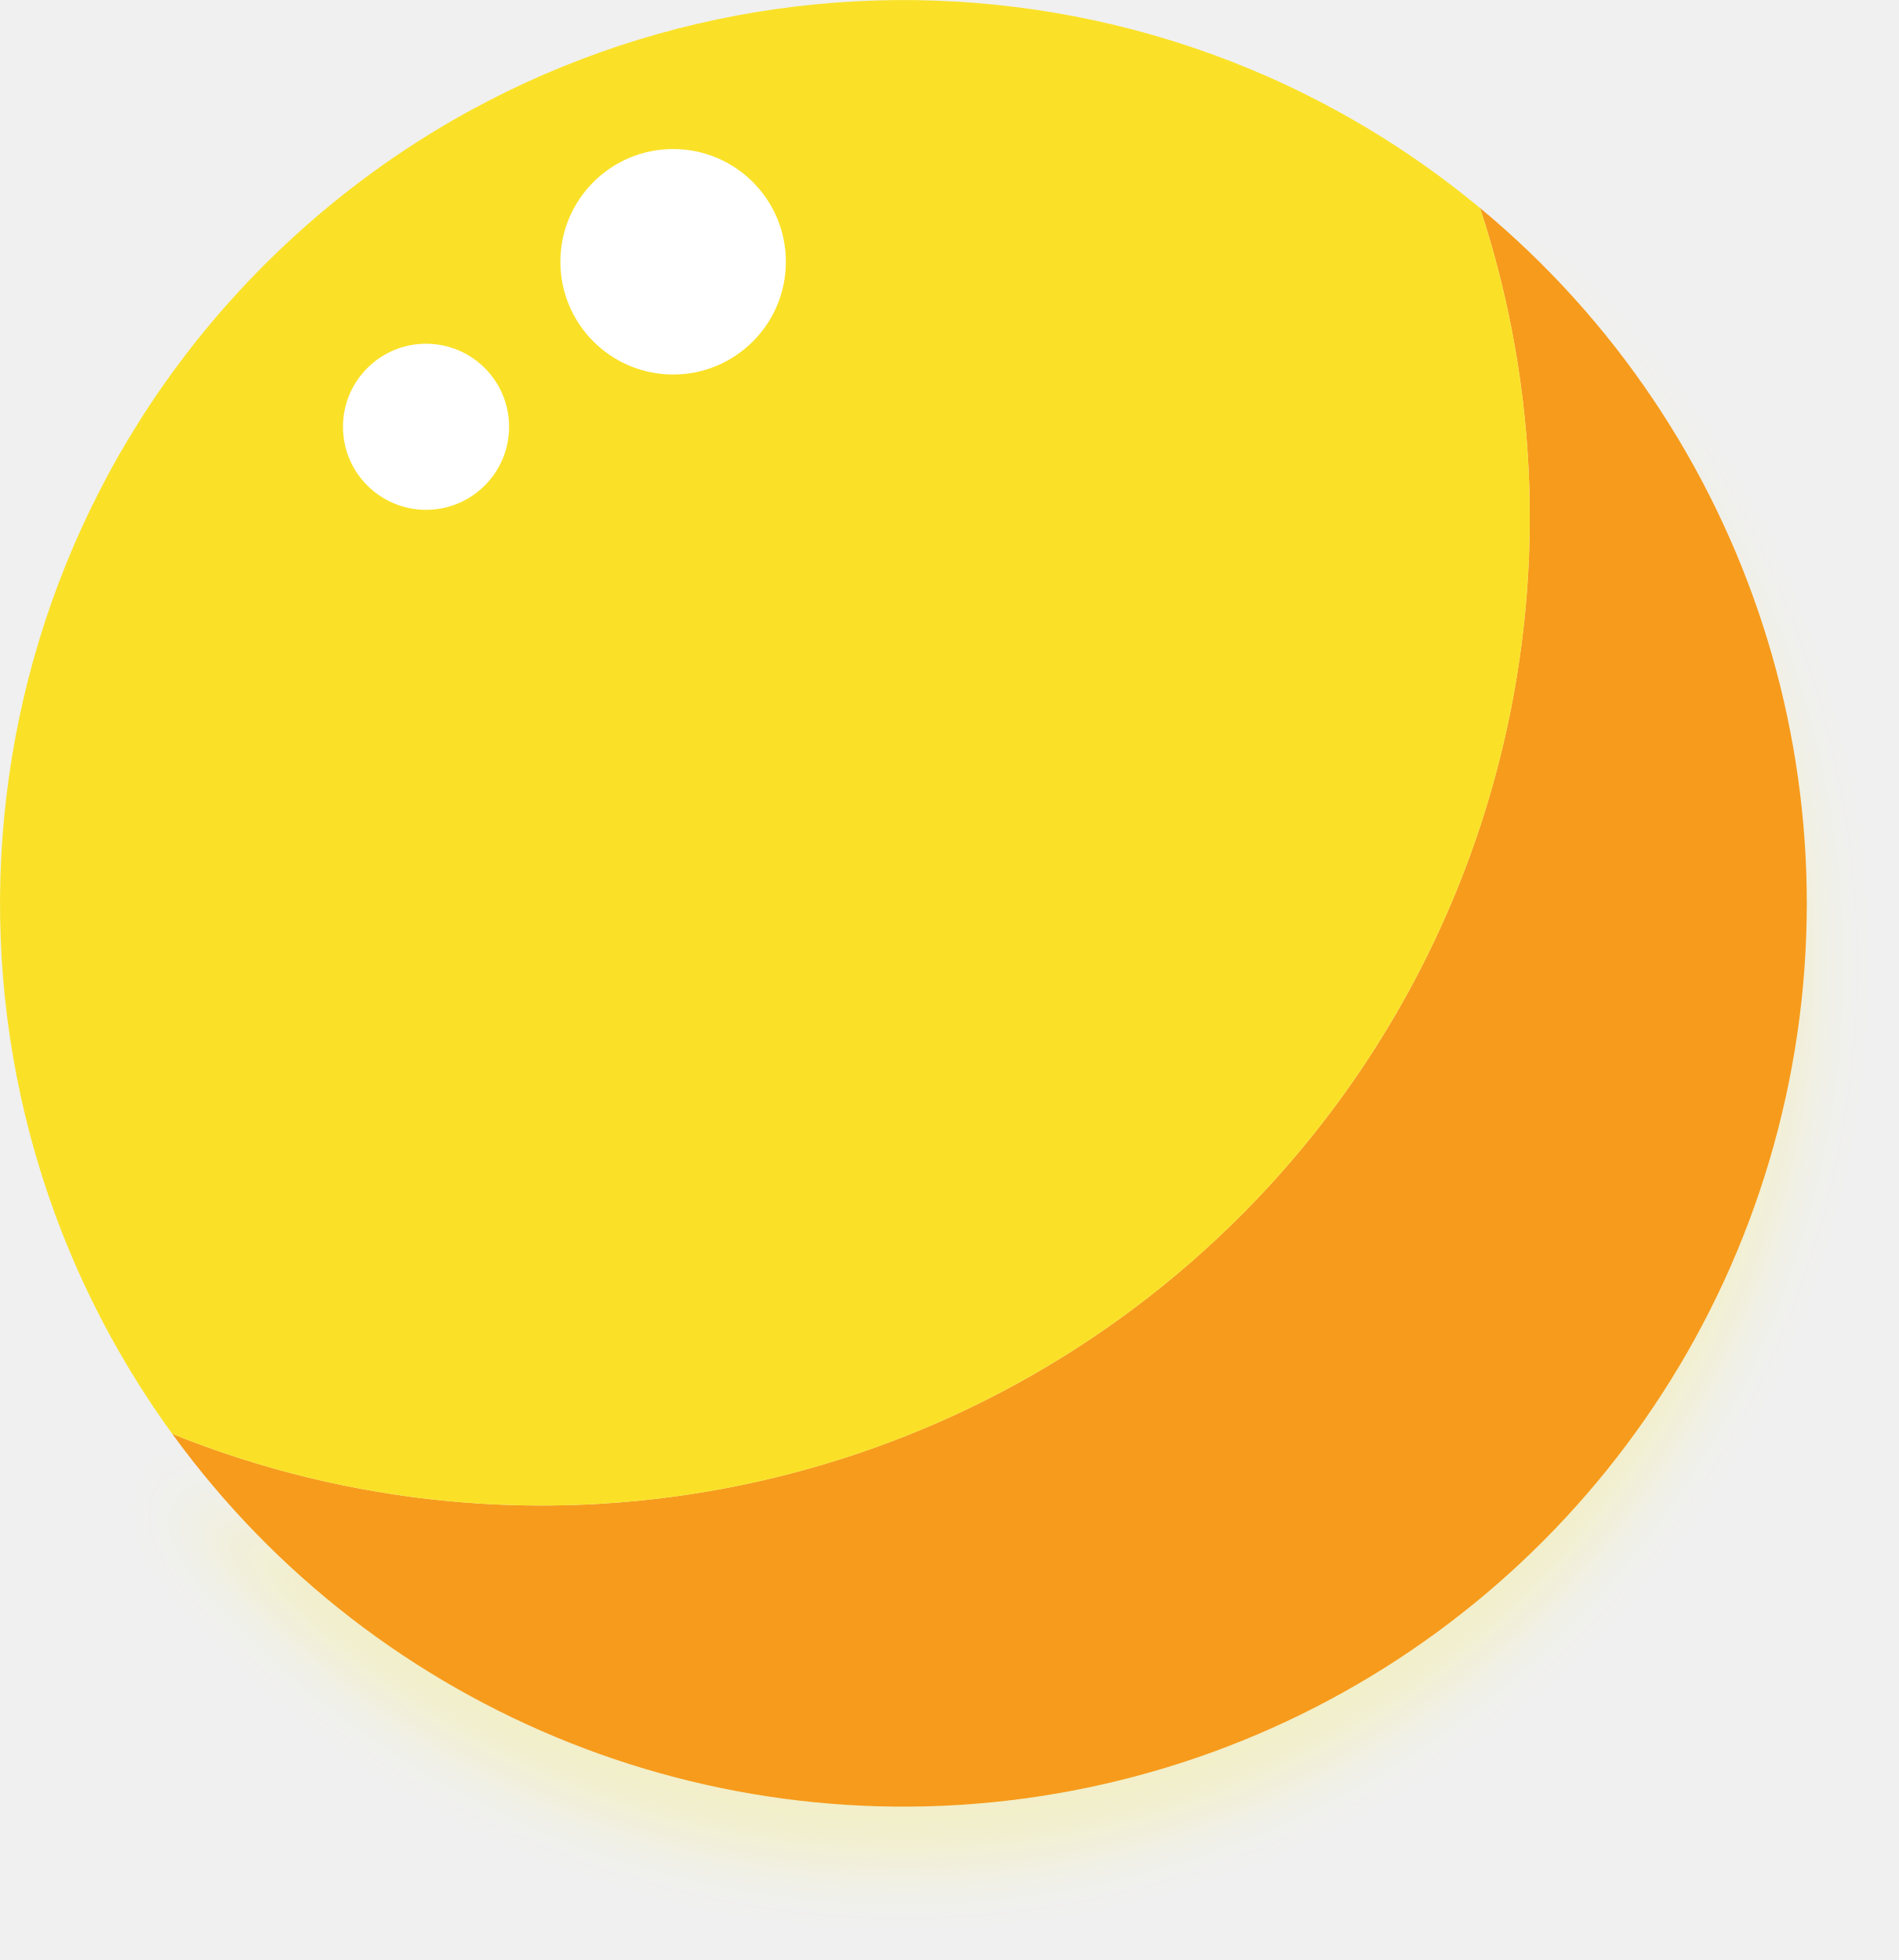
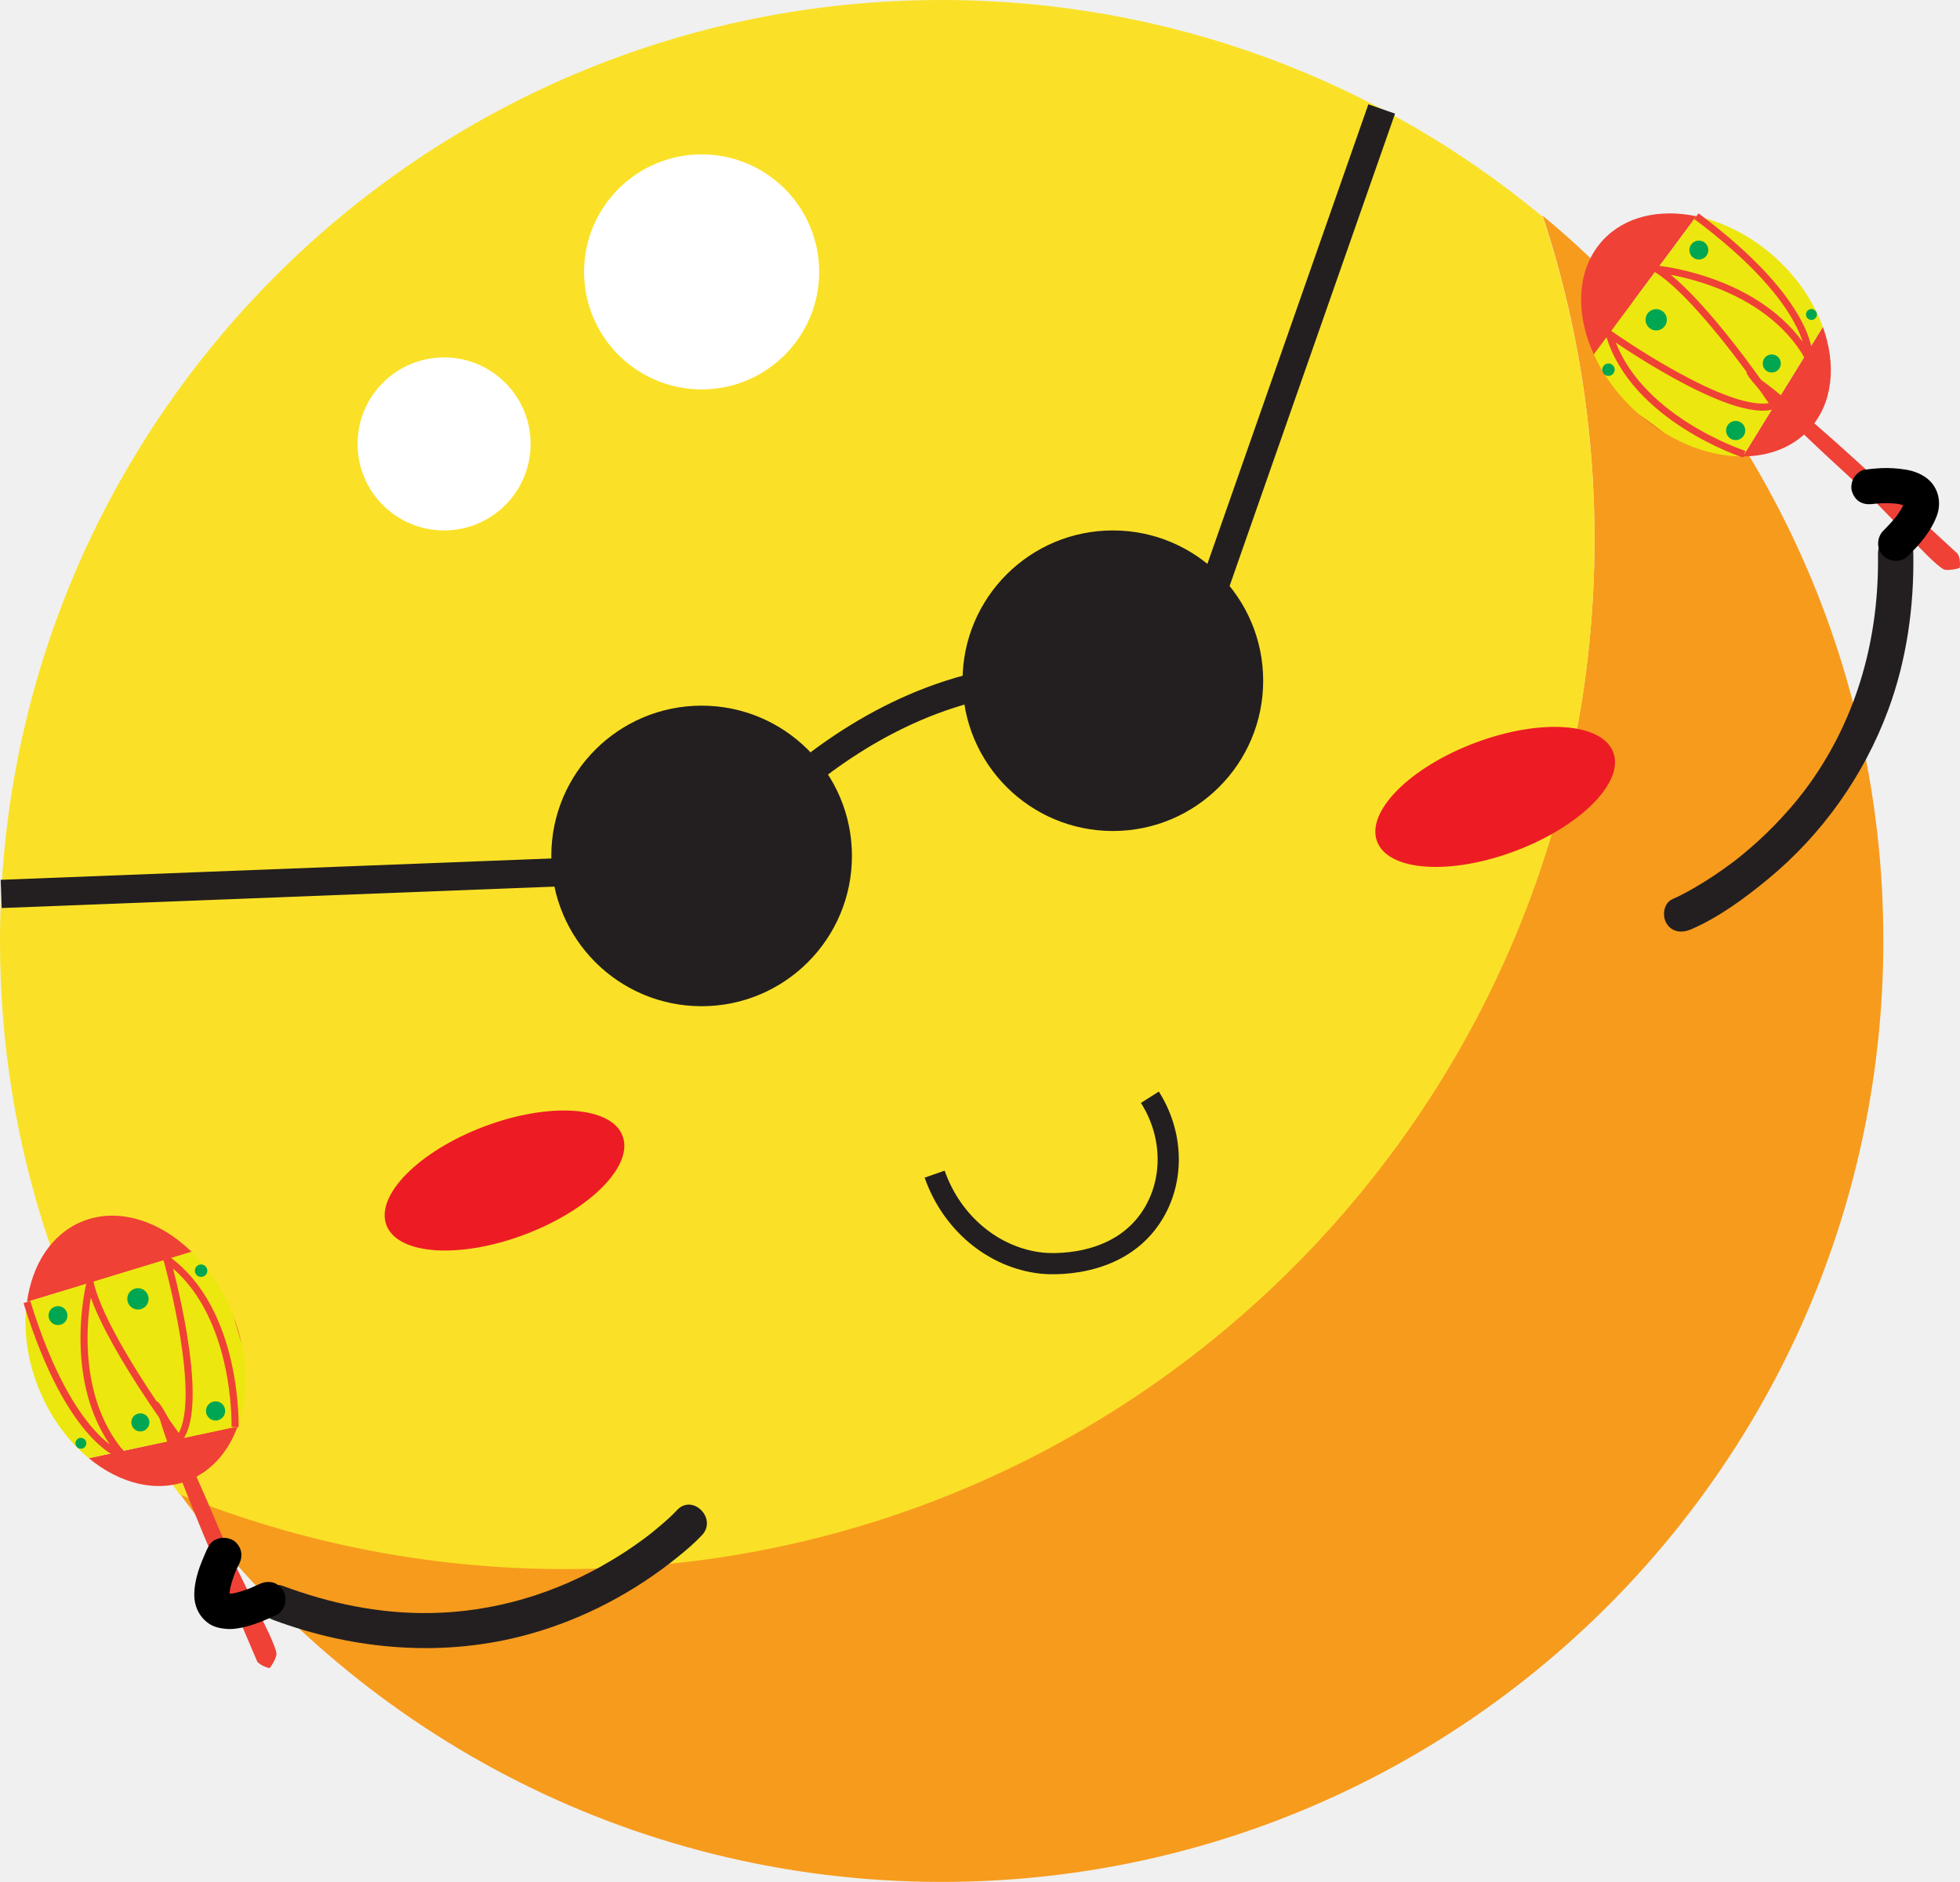
- <svg xmlns="http://www.w3.org/2000/svg" id="sun" width="309.425" height="319.425" viewBox="0 0 309.425 319.425">
+ <svg xmlns="http://www.w3.org/2000/svg" width="277.48" height="266.49" viewBox="0 0 277.48 266.49">
  <defs>
-     <filter id="Path_23" x="13.078" y="28.898" width="296.347" height="290.527" filterUnits="userSpaceOnUse">
-       <feOffset dy="10" input="SourceAlpha" />
-       <feGaussianBlur stdDeviation="5" result="blur" />
-       <feFlood flood-color="#ffec00" flood-opacity="0.161" />
-       <feComposite operator="in" in2="blur" />
-       <feComposite in="SourceGraphic" />
-     </filter>
+     <style>
+       .cls-1 {
+         fill: #fff;
+       }
+ 
+       .cls-2 {
+         stroke: #ef4136;
+       }
+ 
+       .cls-2, .cls-3, .cls-4 {
+         fill: none;
+         stroke-miterlimit: 10;
+       }
+ 
+       .cls-3 {
+         stroke-width: 3px;
+       }
+ 
+       .cls-3, .cls-4 {
+         stroke: #231f20;
+       }
+ 
+       .cls-5 {
+         fill: #fae127;
+       }
+ 
+       .cls-4 {
+         stroke-width: 4px;
+       }
+ 
+       .cls-6 {
+         fill: #ed1c24;
+       }
+ 
+       .cls-7 {
+         fill: #f79b1d;
+       }
+ 
+       .cls-8 {
+         fill: #00a651;
+       }
+ 
+       .cls-9 {
+         fill: #ef4136;
+       }
+ 
+       .cls-10 {
+         fill: #ece70e;
+       }
+ 
+       .cls-11 {
+         fill: #231f20;
+       }
+     </style>
  </defs>
-   <g id="Group_3" data-name="Group 3">
-     <g transform="matrix(1, 0, 0, 1, 0, 0)" filter="url(#Path_23)">
-       <path id="Path_23-2" data-name="Path 23" d="M241.715,34.54A161.024,161.024,0,0,1,28.61,234.327,147.21,147.21,0,1,0,241.715,34.54Z" transform="translate(-0.53 -0.64)" fill="#f79b1d" />
+   <g id="sun">
+     <g id="sun-2" data-name="sun">
+       <g>
+         <path class="cls-7" d="m218.41,30.57c4.75,14.38,7.33,29.76,7.33,45.73,0,80.5-65.25,145.75-145.75,145.75-19.29,0-37.71-3.76-54.56-10.57,24.23,33.33,63.53,55,107.89,55,73.62,0,133.31-59.68,133.31-133.31,0-41.27-18.76-78.16-48.21-102.61Z" />
+         <path class="cls-5" d="m225.74,76.43c0-15.98-2.58-31.35-7.33-45.73C195.32,11.53,165.66,0,133.31,0,59.68,0,0,59.68,0,133.31c0,29.26,9.44,56.32,25.42,78.3,16.85,6.81,35.27,10.57,54.56,10.57,80.5,0,145.75-65.25,145.75-145.75Z" />
+       </g>
+       <circle class="cls-1" cx="99.33" cy="38.5" r="16.64" />
+       <circle class="cls-1" cx="62.87" cy="62.86" r="12.25" />
    </g>
-     <path id="Path_24" data-name="Path 24" d="M249.28,84.4a160.642,160.642,0,0,0-8.1-50.5,147.208,147.208,0,0,0-213.1,199.787A161.02,161.02,0,0,0,249.28,84.4Z" fill="#fae127" />
+     <g id="Layer_2_copy" data-name="Layer 2 copy">
+       <path class="cls-11" d="m95.85,213.83c-.77.83-1.63,1.58-2.49,2.31-.43.37-.87.72-1.31,1.08-.12.1-.25.19-.37.29.56-.44.1-.08-.01,0-.32.24-.65.49-.97.72-1.35.98-2.75,1.9-4.18,2.75-7.76,4.64-16.54,7.31-25.75,7.43-7.13.09-14.1-1.37-20.76-3.86-1.26-.47-2.74.53-3.08,1.75-.38,1.4.48,2.6,1.75,3.08,11.59,4.33,24.28,5.35,36.26,2.01,7.71-2.15,14.92-5.96,21.12-11.01,1.16-.94,2.31-1.92,3.33-3.01,2.19-2.35-1.34-5.9-3.54-3.54h0Z" />
+       <path class="cls-9" d="m11.54,173c5.03-2.1,10.96-.24,15.59,4.26l-23.31,7.1c.72-5.25,3.42-9.56,7.72-11.36Z" />
+       <path class="cls-9" d="m34.23,190.41l-1.25-4.19c.54,1.39.96,2.8,1.25,4.19Z" />
+       <path class="cls-9" d="m33.64,201.98c-1.27,3.49-3.59,6.24-6.8,7.58-4.56,1.91-9.87.55-14.27-3.08l21.07-4.5Z" />
+       <path class="cls-10" d="m5.62,196.96c-1.8-4.3-2.34-8.71-1.81-12.61l23.31-7.1c2.27,2.2,4.24,5.03,5.63,8.35.09.21.15.41.23.62l1.25,4.19c.87,4.17.63,8.21-.59,11.57l-21.07,4.5c-2.83-2.33-5.29-5.58-6.94-9.53Z" />
+       <path class="cls-2" d="m33.28,202.06s.47-16.45-9.64-23.74c0,0,5.75,20.53,1.68,25.45,0,0-10.81-14.48-12.57-22.13,0,0-3.57,13.93,3.9,23.58l.87.99s-7.51-1.73-13.71-21.84" />
+       <circle class="cls-8" cx="19.53" cy="183.92" r="1.51" />
+       <circle class="cls-8" cx="19.87" cy="201.41" r="1.28" />
+       <circle class="cls-8" cx="8.21" cy="186.29" r="1.34" />
+       <circle class="cls-8" cx="11.45" cy="204.37" r=".77" />
+       <circle class="cls-8" cx="30.52" cy="199.79" r="1.36" />
+       <circle class="cls-8" cx="28.47" cy="179.93" r=".88" />
+       <path class="cls-9" d="m38.18,236.18c.12-.05,1.08-1.53.95-2.15-.56-2.55-4.8-9.59-8.2-17.73-4.23-10.1-8.13-18.08-8.73-17.83s2.35,8.64,6.57,18.74c3.6,8.59,7.61,18,7.63,18.03.41.62,1.7.99,1.78.95Z" />
+       <path d="m29.52,218.97c-.21.4-.4.81-.57,1.23-.46,1.06-.89,2.14-1.15,3.27-.29,1.27-.47,2.75-.04,4.01.35,1.01.9,1.77,1.77,2.39.73.52,1.61.7,2.48.78,1,.09,2.06-.11,3.02-.37,1.44-.39,2.82-1,4.16-1.63.54-.25,1-.94,1.15-1.49.16-.6.09-1.4-.25-1.93s-.86-1-1.49-1.15c-.69-.16-1.29-.05-1.93.25-.4.19-.8.37-1.2.54l.6-.25c-1.14.48-2.32.92-3.55,1.08l.66-.09c-.43.06-.86.08-1.28.02l.66.09c-.23-.03-.45-.09-.66-.17l.6.25c-.16-.07-.3-.15-.44-.25l.51.39c-.12-.09-.22-.2-.31-.31l.39.51c-.1-.13-.18-.28-.25-.43l.25.6c-.09-.23-.15-.46-.19-.7l.09.66c-.06-.46-.04-.92.02-1.37l-.09.66c.16-1.16.55-2.28,1-3.36l-.25.6c.19-.44.38-.88.61-1.31.31-.59.43-1.27.25-1.93-.16-.58-.61-1.21-1.15-1.49-1.16-.61-2.77-.34-3.42.9h0Z" />
+     </g>
+     <path class="cls-3" d="m132.32,166.26c2.42,6.92,8.32,11.85,15.15,12.6.71.08,11.05,1.03,15.87-7.1,2.92-4.92,2.7-11.27-.55-16.39" />
+     <ellipse class="cls-6" cx="211.68" cy="112.82" rx="17.87" ry="8.17" transform="translate(-26.22 82.13) rotate(-20.7)" />
+     <ellipse class="cls-6" cx="71.43" cy="167.15" rx="17.87" ry="8.17" transform="translate(-54.48 36.05) rotate(-20.7)" />
+     <circle class="cls-11" cx="157.55" cy="96.39" r="21.28" />
+     <circle class="cls-11" cx="99.33" cy="121.2" r="21.28" />
+     <path class="cls-4" d="m195.61,15.43l-25.63,73.19-12.43,7.77c-33.87-5.17-56.34,26.27-56.34,26.27L.17,126.58" />
  </g>
-   <circle id="Ellipse_8" data-name="Ellipse 8" cx="18.372" cy="18.372" r="18.372" transform="translate(91.321 24.29)" fill="#fff" />
-   <circle id="Ellipse_9" data-name="Ellipse 9" cx="13.534" cy="13.534" r="13.534" transform="translate(55.892 56.019)" fill="#fff" />
+   <g id="Layer_2" data-name="Layer 2">
+     <path class="cls-11" d="m239.33,131.63c3.98-1.71,7.66-4.42,10.98-7.16,7.66-6.33,13.56-14.63,17.01-23.95,2.61-7.05,3.67-14.62,3.55-22.11-.05-3.21-5.05-3.22-5,0,.18,11.74-2.86,22.99-9.64,32.5-1.2,1.68-2.51,3.28-4.13,5.02-1.37,1.47-2.82,2.87-4.34,4.18-.71.61-1.43,1.2-2.16,1.78-.38.3.31-.23-.07.05-.17.12-.33.25-.5.37-.34.25-.69.51-1.04.75-1.11.79-2.25,1.54-3.42,2.24s-2.46,1.44-3.76,2-1.52,2.36-.9,3.42c.75,1.28,2.17,1.43,3.42.9h0Z" />
+     <path class="cls-9" d="m226.87,34.07c-3.67,4.03-3.91,10.24-1.23,16.12l14.52-19.57c-5.19-1.08-10.15,0-13.29,3.45Z" />
+     <path class="cls-9" d="m235.64,61.3l-3.52-2.58c1.13.98,2.31,1.84,3.52,2.58Z" />
+     <path class="cls-9" d="m246.74,64.63c3.71-.02,7.08-1.28,9.43-3.86,3.33-3.66,3.83-9.11,1.9-14.48l-11.32,18.33Z" />
+     <path class="cls-10" d="m251.43,36.56c-3.45-3.14-7.42-5.13-11.27-5.94l-14.52,19.57c1.31,2.88,3.31,5.68,5.97,8.1.16.15.34.28.51.43l3.52,2.58c3.63,2.22,7.53,3.35,11.1,3.33l11.32-18.33c-1.24-3.45-3.48-6.86-6.64-9.74Z" />
+     <path class="cls-2" d="m246.93,64.32s-15.65-5.09-19.12-17.06c0,0,17.4,12.32,23.4,10.13,0,0-10-15.05-16.62-19.28,0,0,14.32,1.32,20.9,11.6l.64,1.15s.89-7.66-15.97-20.25" />
+     <circle class="cls-8" cx="234.47" cy="45.28" r="1.51" />
+     <circle class="cls-8" cx="250.83" cy="51.47" r="1.28" />
+     <circle class="cls-8" cx="240.51" cy="35.41" r="1.34" />
+     <circle class="cls-8" cx="256.45" cy="44.53" r=".77" />
+     <circle class="cls-8" cx="245.72" cy="60.96" r="1.36" />
+     <circle class="cls-8" cx="227.71" cy="52.35" r=".88" />
+     <path class="cls-9" d="m277.43,80.41c-.08.09-1.81.5-2.34.17-2.21-1.38-7.42-7.74-13.95-13.69-8.09-7.37-14.3-13.74-13.86-14.22s7.35,5.11,15.44,12.49c6.88,6.27,14.39,13.22,14.41,13.24.45.6.36,1.94.3,2Z" />
+     <path d="m265.25,71.33s.03,0,.05,0l-.66.09c1.4-.19,2.86-.24,4.26-.05l-.66-.09c.57.08,1.13.2,1.66.42l-.6-.25c.25.11.48.23.69.4l-.51-.39c.15.12.28.24.4.39l-.39-.51c.09.12.16.24.22.38l-.25-.6c.06.15.11.31.13.48l-.09-.66c.03.2.02.4,0,.61l.09-.66c-.05.36-.16.7-.3,1.04l.25-.6c-.32.74-.78,1.42-1.27,2.06l.39-.51c-.63.81-1.33,1.56-2.05,2.28-.92.93-1,2.62,0,3.54s2.55.99,3.54,0c1.65-1.65,3.25-3.48,4.06-5.7.61-1.67.3-3.56-.94-4.85-.9-.93-2.22-1.45-3.47-1.65-1.18-.19-2.36-.27-3.56-.21-.78.04-1.54.12-2.31.23-.58.08-1.21.67-1.49,1.15-.31.54-.45,1.33-.25,1.93s.57,1.19,1.15,1.49c.63.34,1.22.35,1.93.25h0Z" />
+   </g>
</svg>
